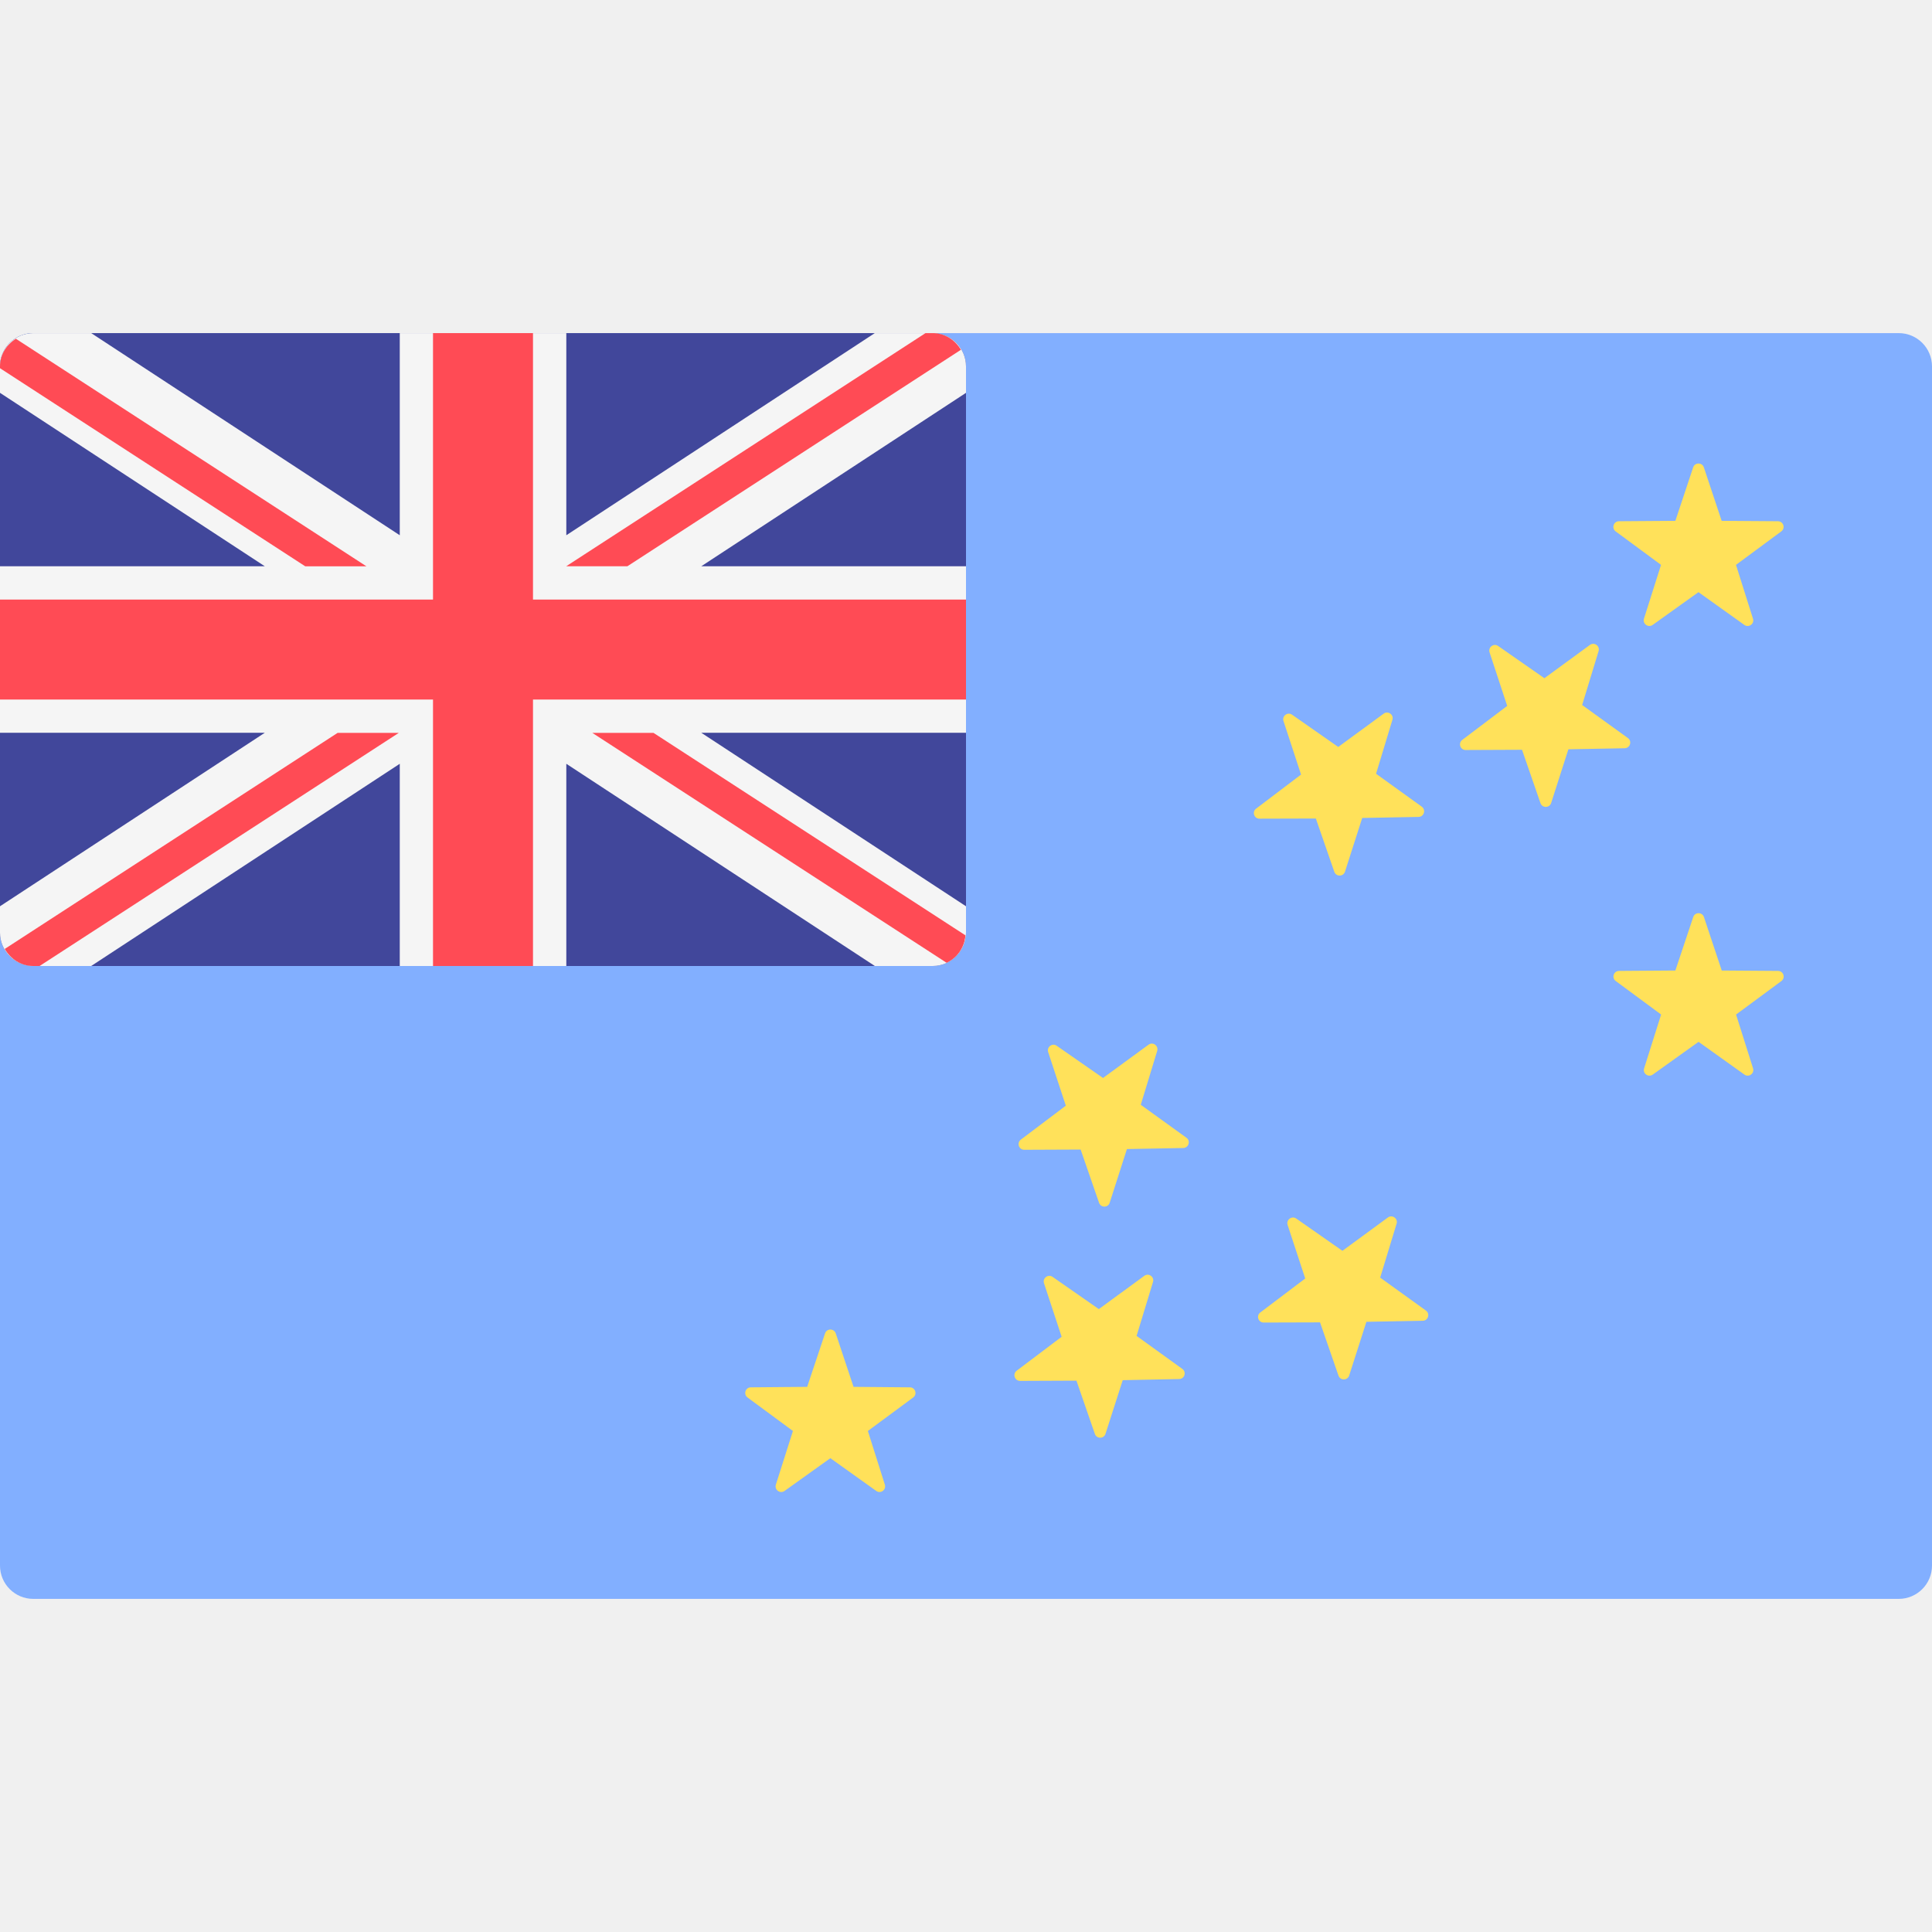
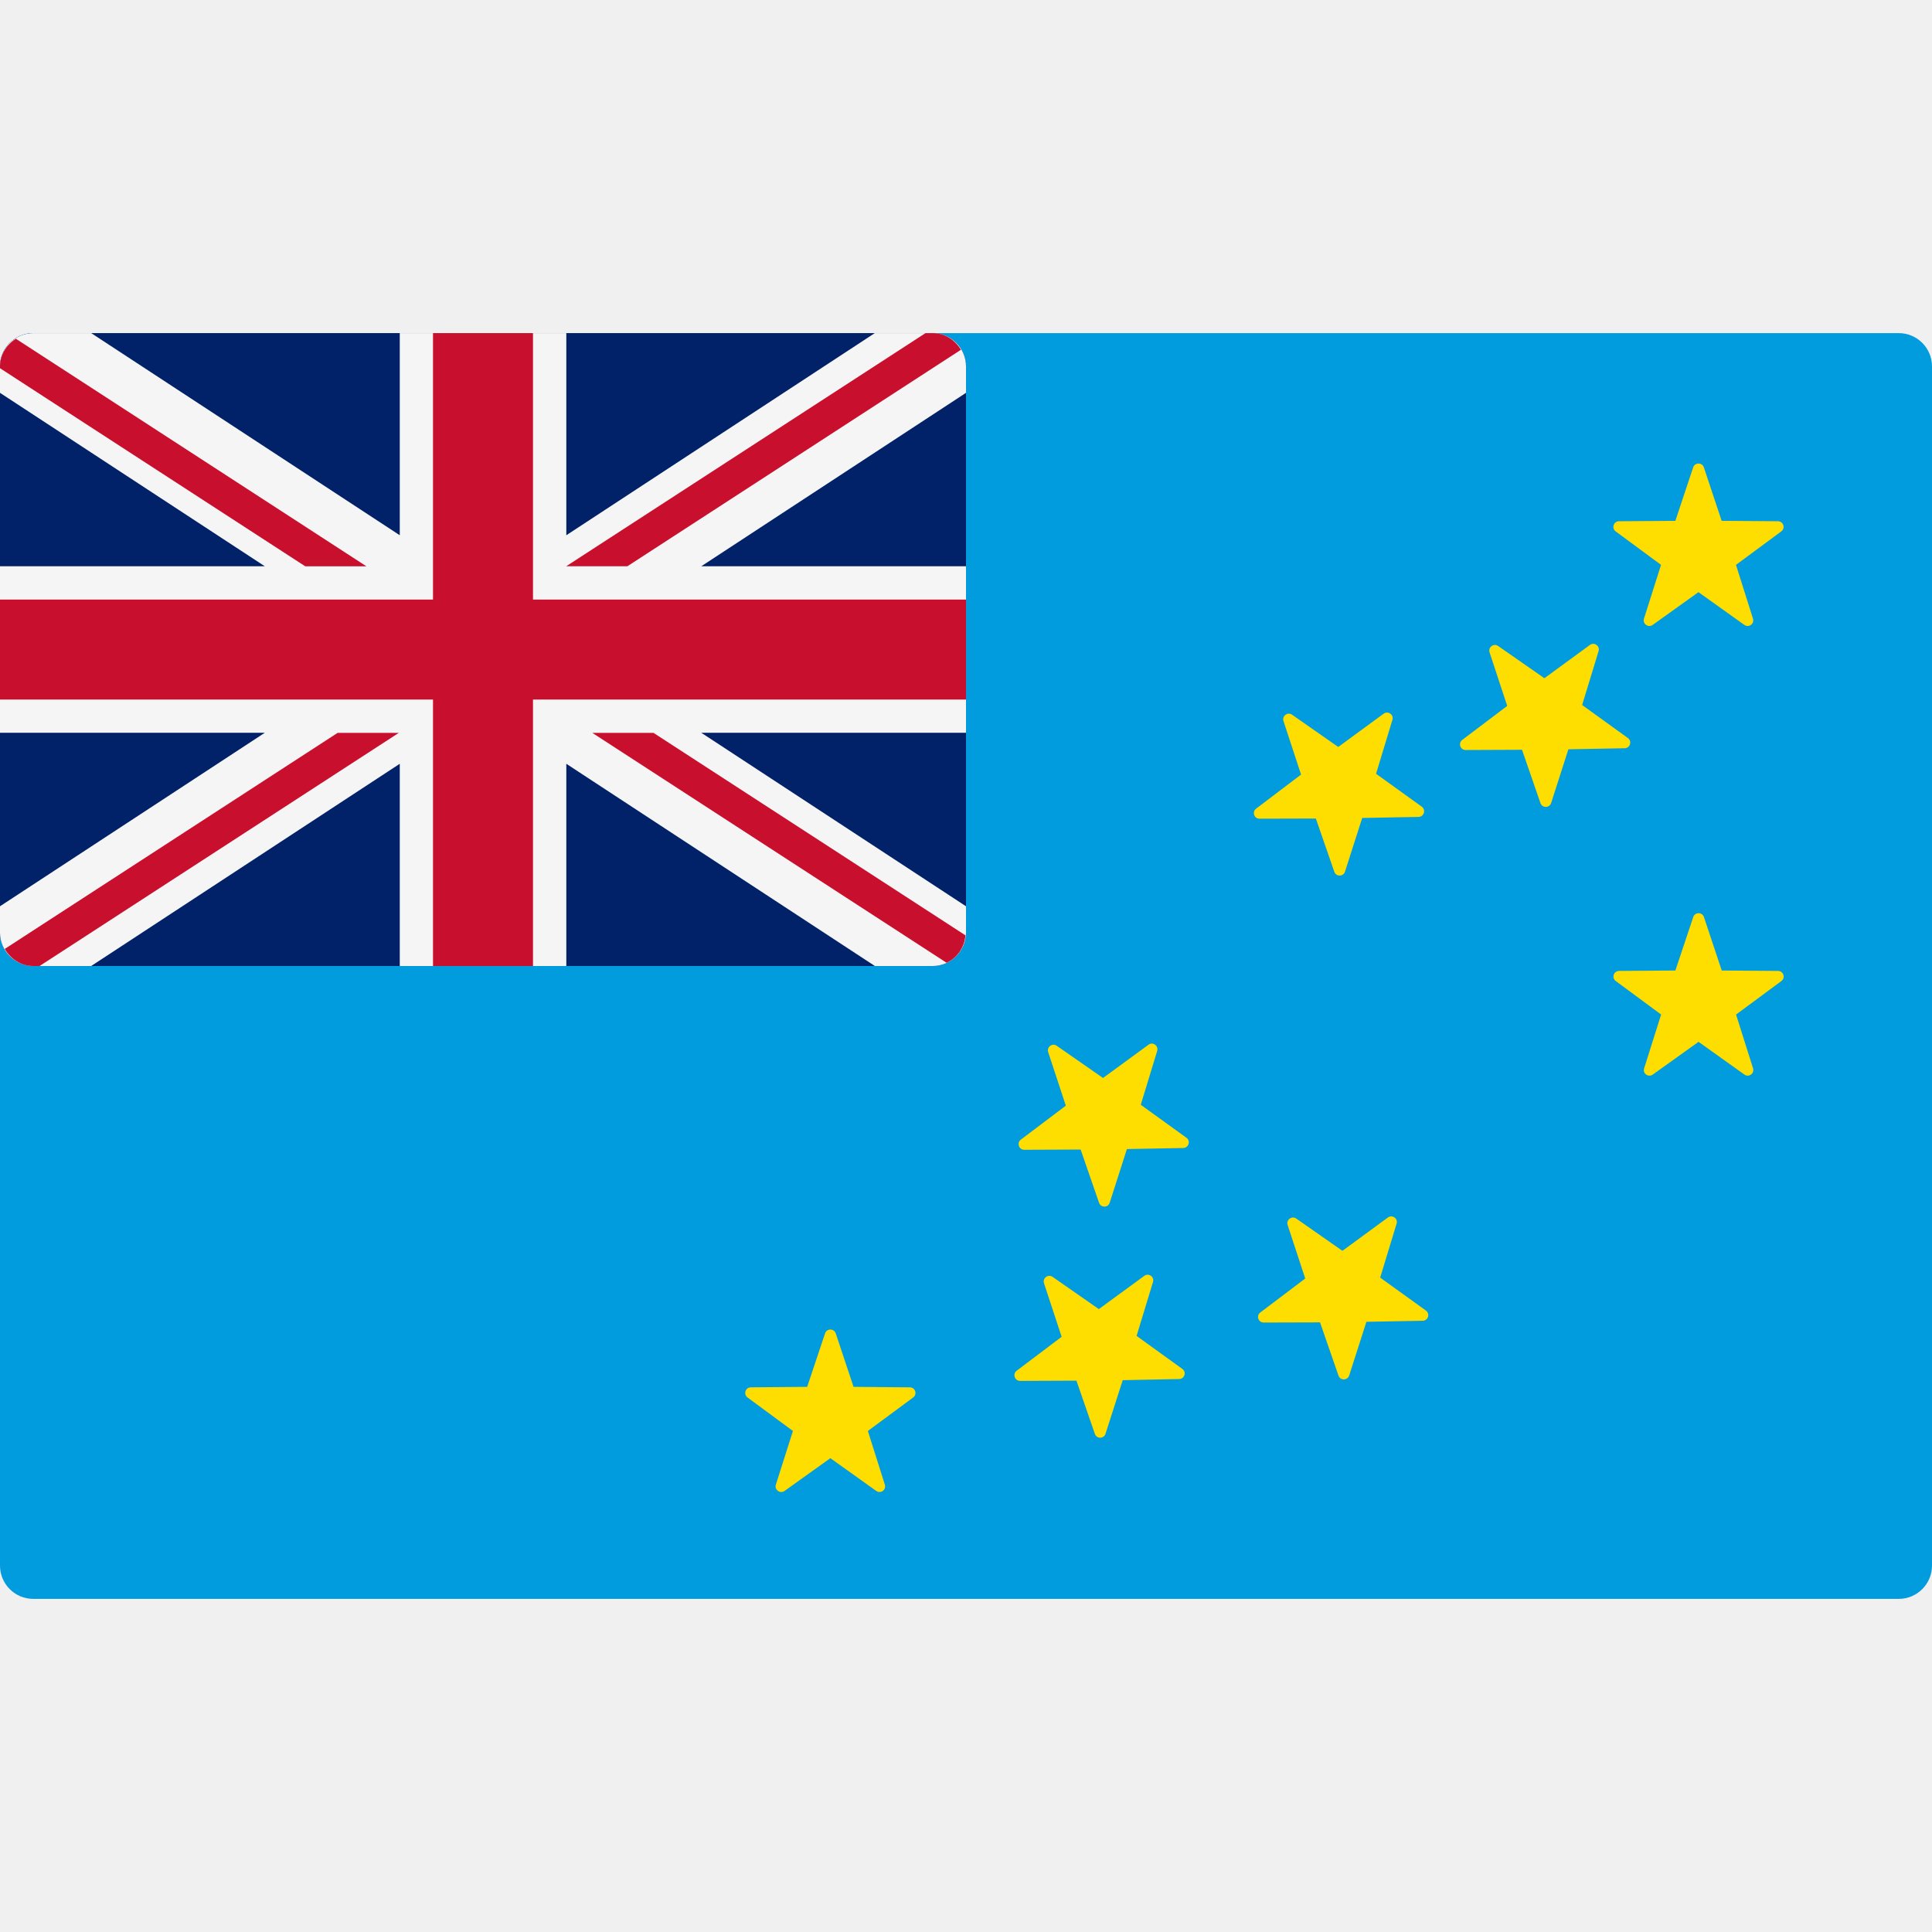
<svg xmlns="http://www.w3.org/2000/svg" width="24" height="24" viewBox="0 0 24 24" fill="none">
-   <g clip-path="url(#clip0_29_74442)">
-     <path d="M23.586 19.862H0.414C0.185 19.862 0 19.677 0 19.448V4.552C0 4.323 0.185 4.138 0.414 4.138H23.586C23.815 4.138 24 4.323 24 4.552V19.448C24 19.677 23.815 19.862 23.586 19.862Z" fill="#82AFFF" />
-     <path d="M11.586 12H0.414C0.185 12 0 11.815 0 11.586V4.552C0 4.323 0.185 4.138 0.414 4.138H11.586C11.815 4.138 12 4.323 12 4.552V11.586C12 11.815 11.815 12 11.586 12Z" fill="#41479B" />
+   <g clip-path="url(#clip0_57_12031)">
+     <path d="M23.586 19.862H0.414C0.185 19.862 0 19.677 0 19.448V4.552C0 4.323 0.185 4.138 0.414 4.138H23.586C23.815 4.138 24 4.323 24 4.552V19.448C24 19.677 23.815 19.862 23.586 19.862Z" fill="#009CDE" />
+     <path d="M11.586 12H0.414C0.185 12 0 11.815 0 11.586V4.552C0 4.323 0.185 4.138 0.414 4.138H11.586C11.815 4.138 12 4.323 12 4.552V11.586C12 11.815 11.815 12 11.586 12Z" fill="#012169" />
    <path d="M11.586 4.138H10.867L7.035 6.649V4.138H4.966V6.649L1.133 4.138H0.414C0.185 4.138 0 4.323 0 4.551V4.88L3.289 7.034H0V9.103H3.289L0 11.258V11.586C0 11.814 0.185 12 0.414 12H1.133L4.966 9.488V12H7.035V9.488L10.868 12H11.586C11.815 12 12 11.814 12 11.586V11.258L8.712 9.103H12V7.034H8.712L12 4.88V4.552C12 4.323 11.815 4.138 11.586 4.138Z" fill="#F5F5F5" />
-     <path d="M12 7.448H6.621V4.138H5.379V7.448H0V8.69H5.379V12H6.621V8.69H12V7.448Z" fill="#FF4B55" />
-     <path d="M4.552 7.035L0.197 4.208C0.081 4.282 0 4.405 0 4.552V4.574L3.792 7.035H4.552Z" fill="#FF4B55" />
-     <path d="M7.794 7.034L11.937 4.345C11.865 4.224 11.738 4.138 11.586 4.138H11.497L7.034 7.034H7.794Z" fill="#FF4B55" />
-     <path d="M4.194 9.104L0.059 11.788C0.131 11.912 0.26 12 0.414 12H0.492L4.954 9.104H4.194Z" fill="#FF4B55" />
-     <path d="M11.993 11.619L8.118 9.104H7.358L11.759 11.96C11.89 11.899 11.981 11.771 11.993 11.619Z" fill="#FF4B55" />
-     <path d="M10.249 16.564L10.027 17.228L9.327 17.234C9.26 17.234 9.232 17.32 9.286 17.36L9.85 17.776L9.638 18.443C9.618 18.507 9.691 18.56 9.746 18.521L10.315 18.114L10.885 18.521C10.94 18.56 11.012 18.507 10.992 18.443L10.781 17.776L11.344 17.36C11.398 17.32 11.37 17.234 11.303 17.234L10.603 17.228L10.382 16.564C10.36 16.5 10.27 16.5 10.249 16.564Z" fill="#FFE15A" />
-     <path d="M21.034 11.392L20.812 12.056L20.112 12.061C20.045 12.062 20.017 12.147 20.072 12.187L20.635 12.603L20.424 13.271C20.403 13.335 20.476 13.388 20.531 13.349L21.1 12.942L21.67 13.349C21.725 13.388 21.797 13.335 21.777 13.271L21.566 12.603L22.129 12.187C22.183 12.147 22.155 12.062 22.088 12.061L21.388 12.056L21.167 11.392C21.145 11.328 21.055 11.328 21.034 11.392Z" fill="#FFE15A" />
-     <path d="M21.033 5.806L20.812 6.47L20.111 6.475C20.044 6.476 20.017 6.561 20.07 6.601L20.634 7.017L20.422 7.685C20.402 7.749 20.475 7.802 20.53 7.763L21.099 7.356L21.669 7.763C21.724 7.802 21.797 7.749 21.776 7.685L21.565 7.017L22.128 6.601C22.182 6.561 22.154 6.476 22.087 6.475L21.387 6.47L21.166 5.806C21.145 5.742 21.054 5.742 21.033 5.806Z" fill="#FFE15A" />
-     <path d="M13.021 13.07L13.24 13.735L12.681 14.157C12.628 14.198 12.656 14.283 12.724 14.283L13.424 14.28L13.653 14.942C13.675 15.005 13.765 15.004 13.785 14.941L13.999 14.274L14.699 14.261C14.766 14.259 14.793 14.173 14.739 14.134L14.171 13.724L14.375 13.055C14.394 12.99 14.321 12.938 14.267 12.978L13.702 13.391L13.127 12.991C13.072 12.952 13 13.006 13.021 13.07Z" fill="#FFE15A" />
-     <path d="M12.969 15.941L13.188 16.606L12.629 17.028C12.576 17.069 12.605 17.154 12.672 17.154L13.372 17.151L13.601 17.813C13.623 17.876 13.713 17.875 13.733 17.811L13.947 17.145L14.648 17.131C14.715 17.13 14.742 17.044 14.687 17.005L14.119 16.595L14.323 15.925C14.342 15.861 14.269 15.809 14.215 15.849L13.65 16.262L13.076 15.862C13.021 15.823 12.948 15.877 12.969 15.941Z" fill="#FFE15A" />
-     <path d="M15.995 15.216L16.214 15.882L15.656 16.304C15.602 16.344 15.631 16.43 15.698 16.429L16.398 16.427L16.627 17.088C16.649 17.152 16.739 17.151 16.76 17.087L16.974 16.42L17.674 16.407C17.741 16.406 17.768 16.32 17.713 16.28L17.145 15.871L17.349 15.201C17.369 15.137 17.295 15.085 17.241 15.124L16.676 15.538L16.102 15.137C16.047 15.099 15.975 15.153 15.995 15.216Z" fill="#FFE15A" />
-     <path d="M15.944 8.957L16.162 9.622L15.604 10.045C15.55 10.085 15.579 10.171 15.646 10.17L16.346 10.168L16.575 10.829C16.597 10.893 16.687 10.892 16.708 10.828L16.922 10.161L17.622 10.148C17.689 10.147 17.716 10.061 17.662 10.021L17.094 9.612L17.297 8.942C17.317 8.878 17.243 8.826 17.189 8.865L16.624 9.279L16.05 8.878C15.995 8.84 15.923 8.894 15.944 8.957Z" fill="#FFE15A" />
-     <path d="M18.504 8.104L18.723 8.769L18.165 9.191C18.111 9.232 18.14 9.317 18.207 9.317L18.907 9.314L19.136 9.976C19.158 10.04 19.248 10.039 19.269 9.975L19.483 9.308L20.183 9.295C20.25 9.293 20.277 9.207 20.222 9.168L19.654 8.758L19.858 8.089C19.878 8.024 19.804 7.972 19.75 8.012L19.185 8.425L18.611 8.025C18.556 7.986 18.483 8.04 18.504 8.104Z" fill="#FFE15A" />
+     <path d="M12 7.448H6.621V4.138H5.379V7.448H0V8.69H5.379V12H6.621V8.69H12V7.448Z" fill="#C8102E" />
+     <path d="M4.552 7.035L0.197 4.208C0.081 4.282 0 4.405 0 4.552V4.574L3.792 7.035H4.552Z" fill="#C8102E" />
+     <path d="M7.794 7.034L11.937 4.345C11.865 4.224 11.738 4.138 11.586 4.138H11.497L7.034 7.034H7.794Z" fill="#C8102E" />
+     <path d="M4.194 9.104L0.059 11.788C0.131 11.912 0.26 12 0.414 12H0.492L4.954 9.104H4.194V9.104Z" fill="#C8102E" />
+     <path d="M11.993 11.619L8.118 9.104H7.358L11.759 11.96C11.89 11.899 11.981 11.771 11.993 11.619Z" fill="#C8102E" />
+     <path d="M10.249 16.564L10.027 17.228L9.327 17.234C9.26 17.234 9.232 17.32 9.286 17.36L9.85 17.776L9.638 18.443C9.618 18.507 9.691 18.56 9.746 18.521L10.315 18.114L10.885 18.521C10.94 18.56 11.012 18.507 10.992 18.443L10.781 17.776L11.344 17.36C11.398 17.32 11.37 17.234 11.303 17.234L10.603 17.228L10.382 16.564C10.36 16.5 10.27 16.5 10.249 16.564Z" fill="#FEDD00" />
+     <path d="M21.034 11.392L20.812 12.056L20.112 12.061C20.045 12.062 20.017 12.147 20.072 12.187L20.635 12.603L20.424 13.271C20.403 13.335 20.476 13.388 20.531 13.349L21.1 12.942L21.67 13.349C21.725 13.388 21.797 13.335 21.777 13.271L21.566 12.603L22.129 12.187C22.183 12.147 22.155 12.062 22.088 12.061L21.388 12.056L21.167 11.392C21.145 11.328 21.055 11.328 21.034 11.392Z" fill="#FEDD00" />
+     <path d="M21.033 5.806L20.812 6.47L20.111 6.475C20.044 6.476 20.017 6.561 20.07 6.601L20.634 7.017L20.422 7.685C20.402 7.749 20.475 7.802 20.53 7.763L21.099 7.356L21.669 7.763C21.724 7.802 21.797 7.749 21.776 7.685L21.565 7.017L22.128 6.601C22.182 6.561 22.154 6.476 22.087 6.475L21.387 6.47L21.166 5.806C21.145 5.742 21.054 5.742 21.033 5.806Z" fill="#FEDD00" />
+     <path d="M13.021 13.07L13.24 13.735L12.681 14.157C12.628 14.198 12.656 14.283 12.724 14.283L13.424 14.28L13.653 14.942C13.675 15.005 13.765 15.004 13.785 14.941L13.999 14.274L14.699 14.261C14.766 14.259 14.793 14.173 14.739 14.134L14.171 13.724L14.375 13.055C14.394 12.99 14.321 12.938 14.267 12.978L13.702 13.391L13.127 12.991C13.072 12.952 13 13.006 13.021 13.07Z" fill="#FEDD00" />
+     <path d="M12.969 15.941L13.188 16.606L12.629 17.028C12.576 17.069 12.605 17.154 12.672 17.154L13.372 17.151L13.601 17.813C13.623 17.876 13.713 17.875 13.733 17.811L13.947 17.145L14.648 17.131C14.715 17.13 14.742 17.044 14.687 17.005L14.119 16.595L14.323 15.925C14.342 15.861 14.269 15.809 14.215 15.849L13.65 16.262L13.076 15.862C13.021 15.823 12.948 15.877 12.969 15.941Z" fill="#FEDD00" />
+     <path d="M15.995 15.216L16.214 15.882L15.656 16.304C15.602 16.344 15.631 16.43 15.698 16.429L16.398 16.427L16.627 17.088C16.649 17.152 16.739 17.151 16.76 17.087L16.974 16.42L17.674 16.407C17.741 16.406 17.768 16.32 17.713 16.28L17.145 15.871L17.349 15.201C17.369 15.137 17.295 15.085 17.241 15.124L16.676 15.538L16.102 15.137C16.047 15.099 15.975 15.153 15.995 15.216Z" fill="#FEDD00" />
+     <path d="M15.944 8.957L16.162 9.622L15.604 10.045C15.55 10.085 15.579 10.171 15.646 10.17L16.346 10.168L16.575 10.829C16.597 10.893 16.687 10.892 16.708 10.828L16.922 10.161L17.622 10.148C17.689 10.147 17.716 10.061 17.662 10.021L17.094 9.612L17.297 8.942C17.317 8.878 17.243 8.826 17.189 8.865L16.624 9.279L16.05 8.878C15.995 8.84 15.923 8.894 15.944 8.957Z" fill="#FEDD00" />
+     <path d="M18.504 8.104L18.723 8.769L18.165 9.191C18.111 9.232 18.14 9.317 18.207 9.317L18.907 9.314L19.136 9.976C19.158 10.04 19.248 10.039 19.269 9.975L19.483 9.308L20.183 9.295C20.25 9.293 20.277 9.207 20.222 9.168L19.654 8.758L19.858 8.089C19.878 8.024 19.804 7.972 19.75 8.012L19.185 8.425L18.611 8.025C18.556 7.986 18.483 8.04 18.504 8.104Z" fill="#FEDD00" />
  </g>
  <defs>
-     <clipPath id="clip0_29_74442">
+     <clipPath id="clip0_57_12031">
      <rect width="24" height="24" fill="white" />
    </clipPath>
  </defs>
</svg>
